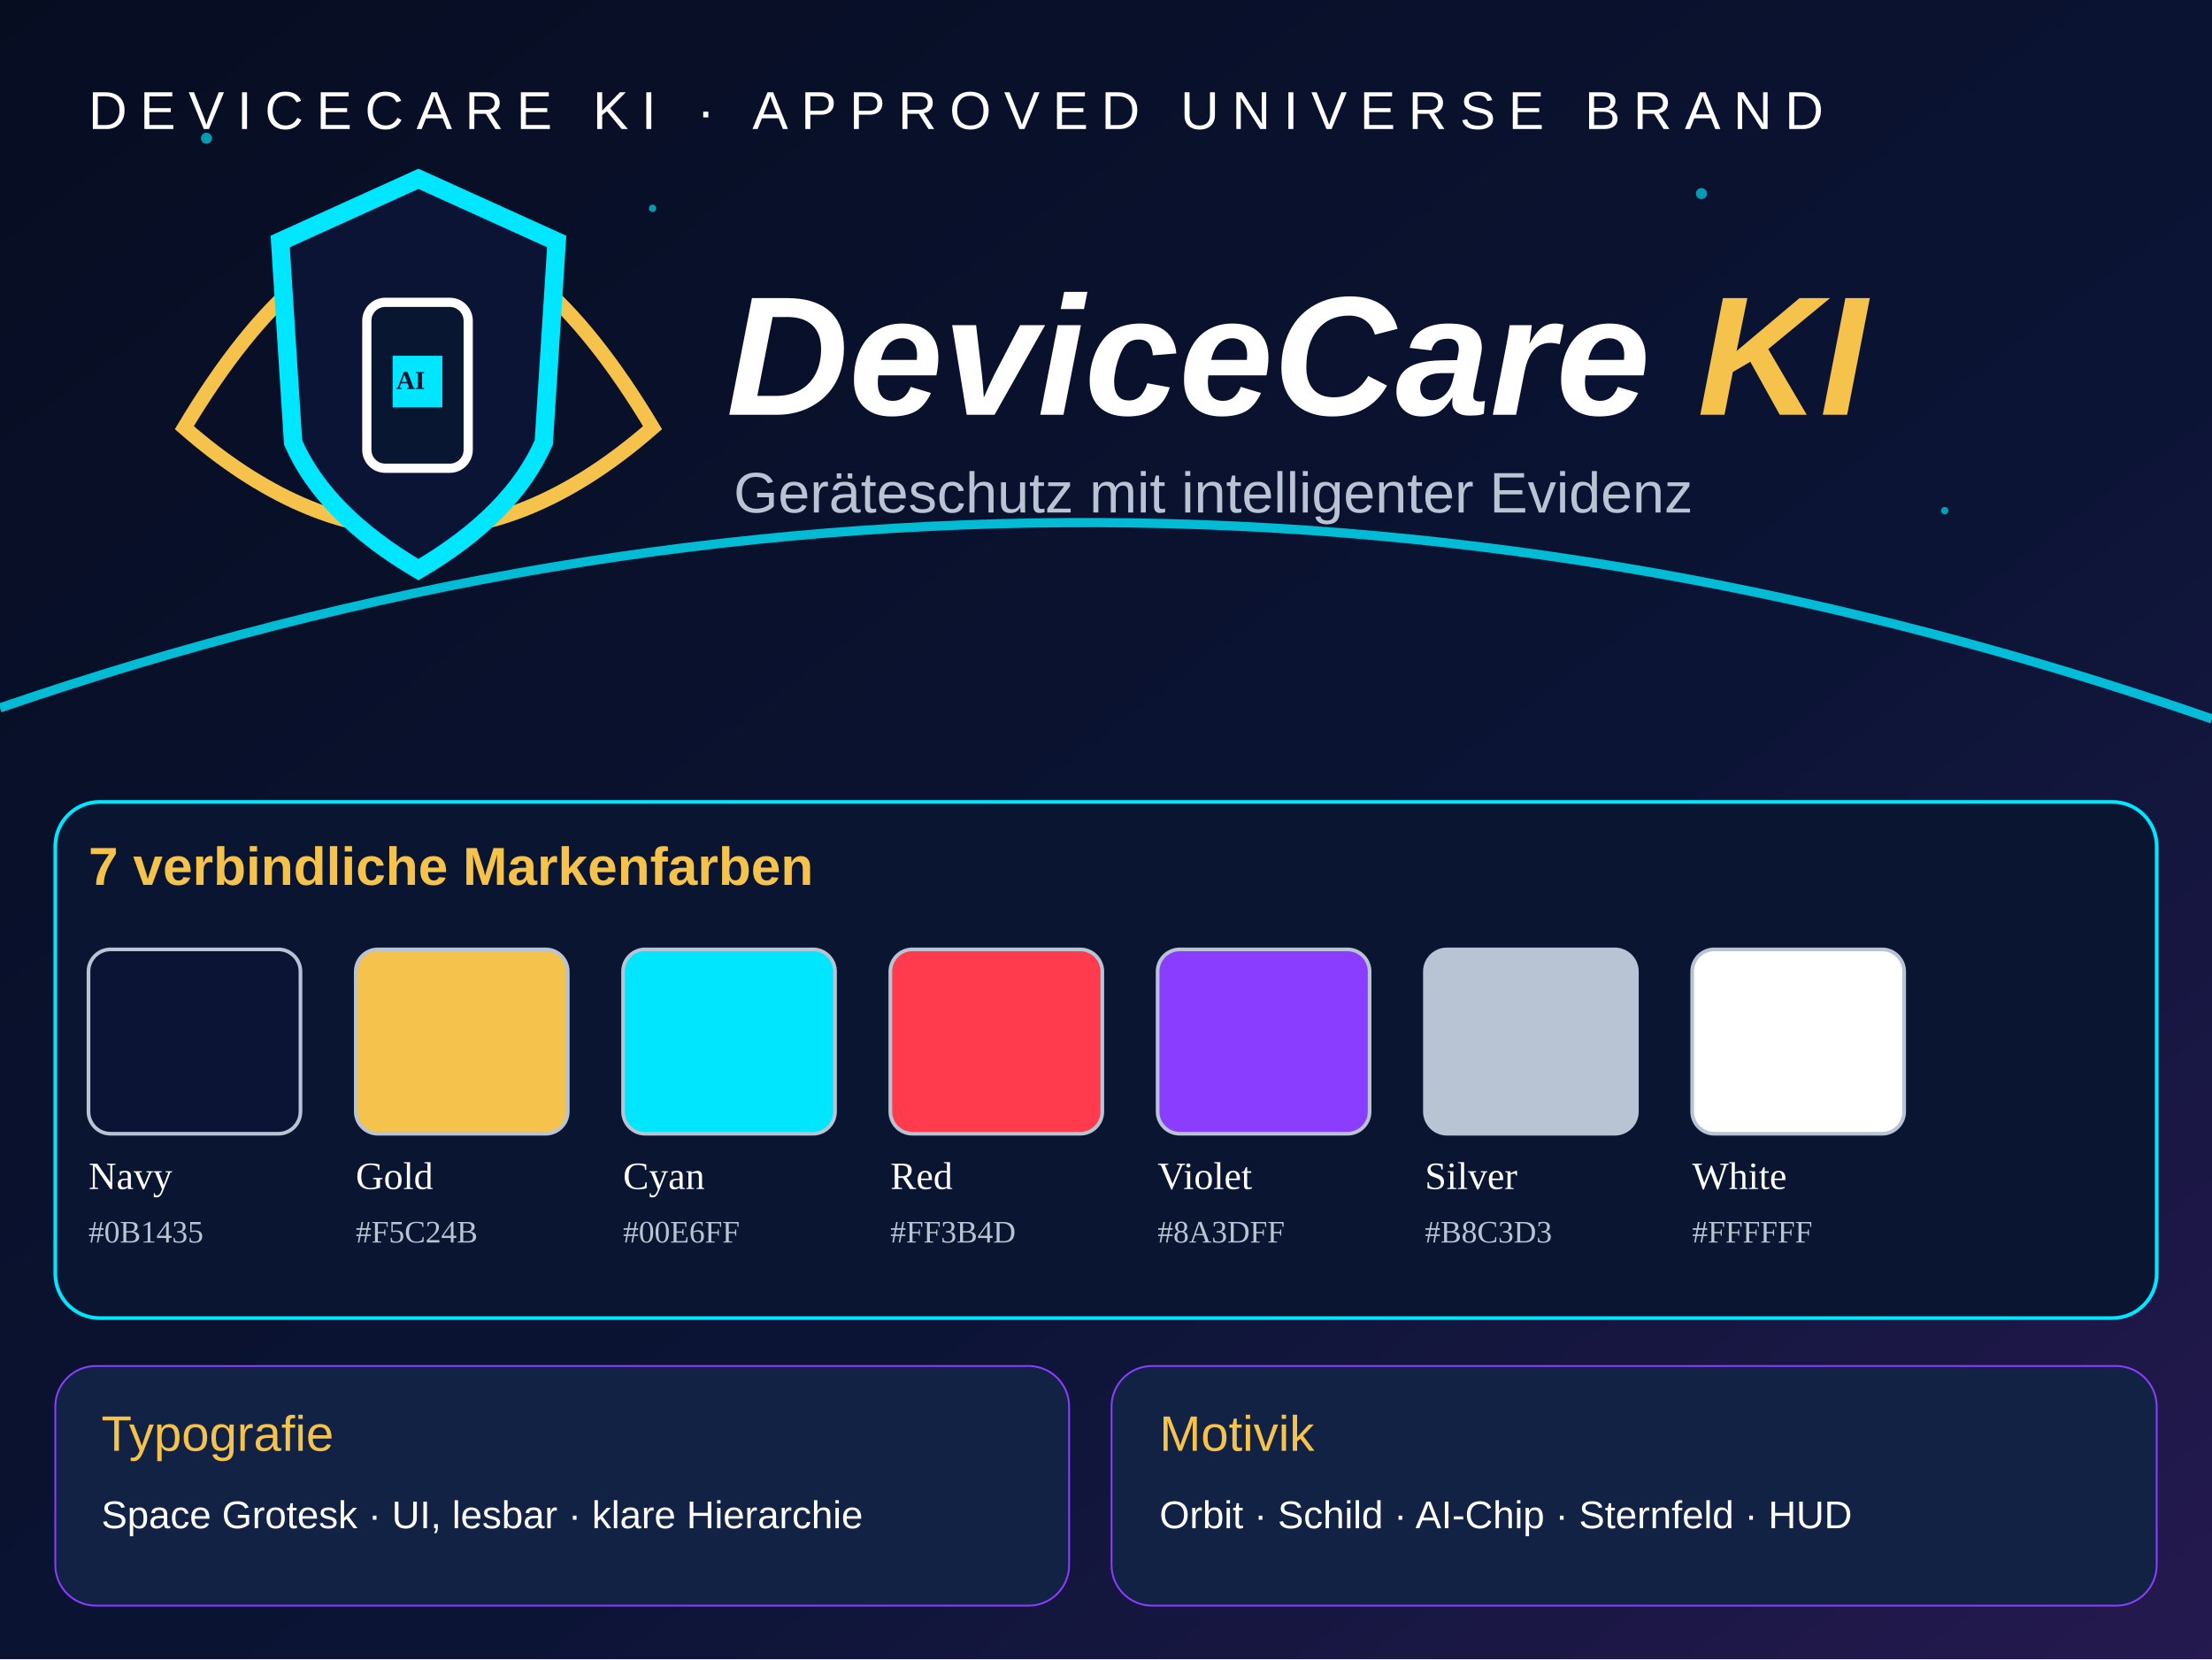
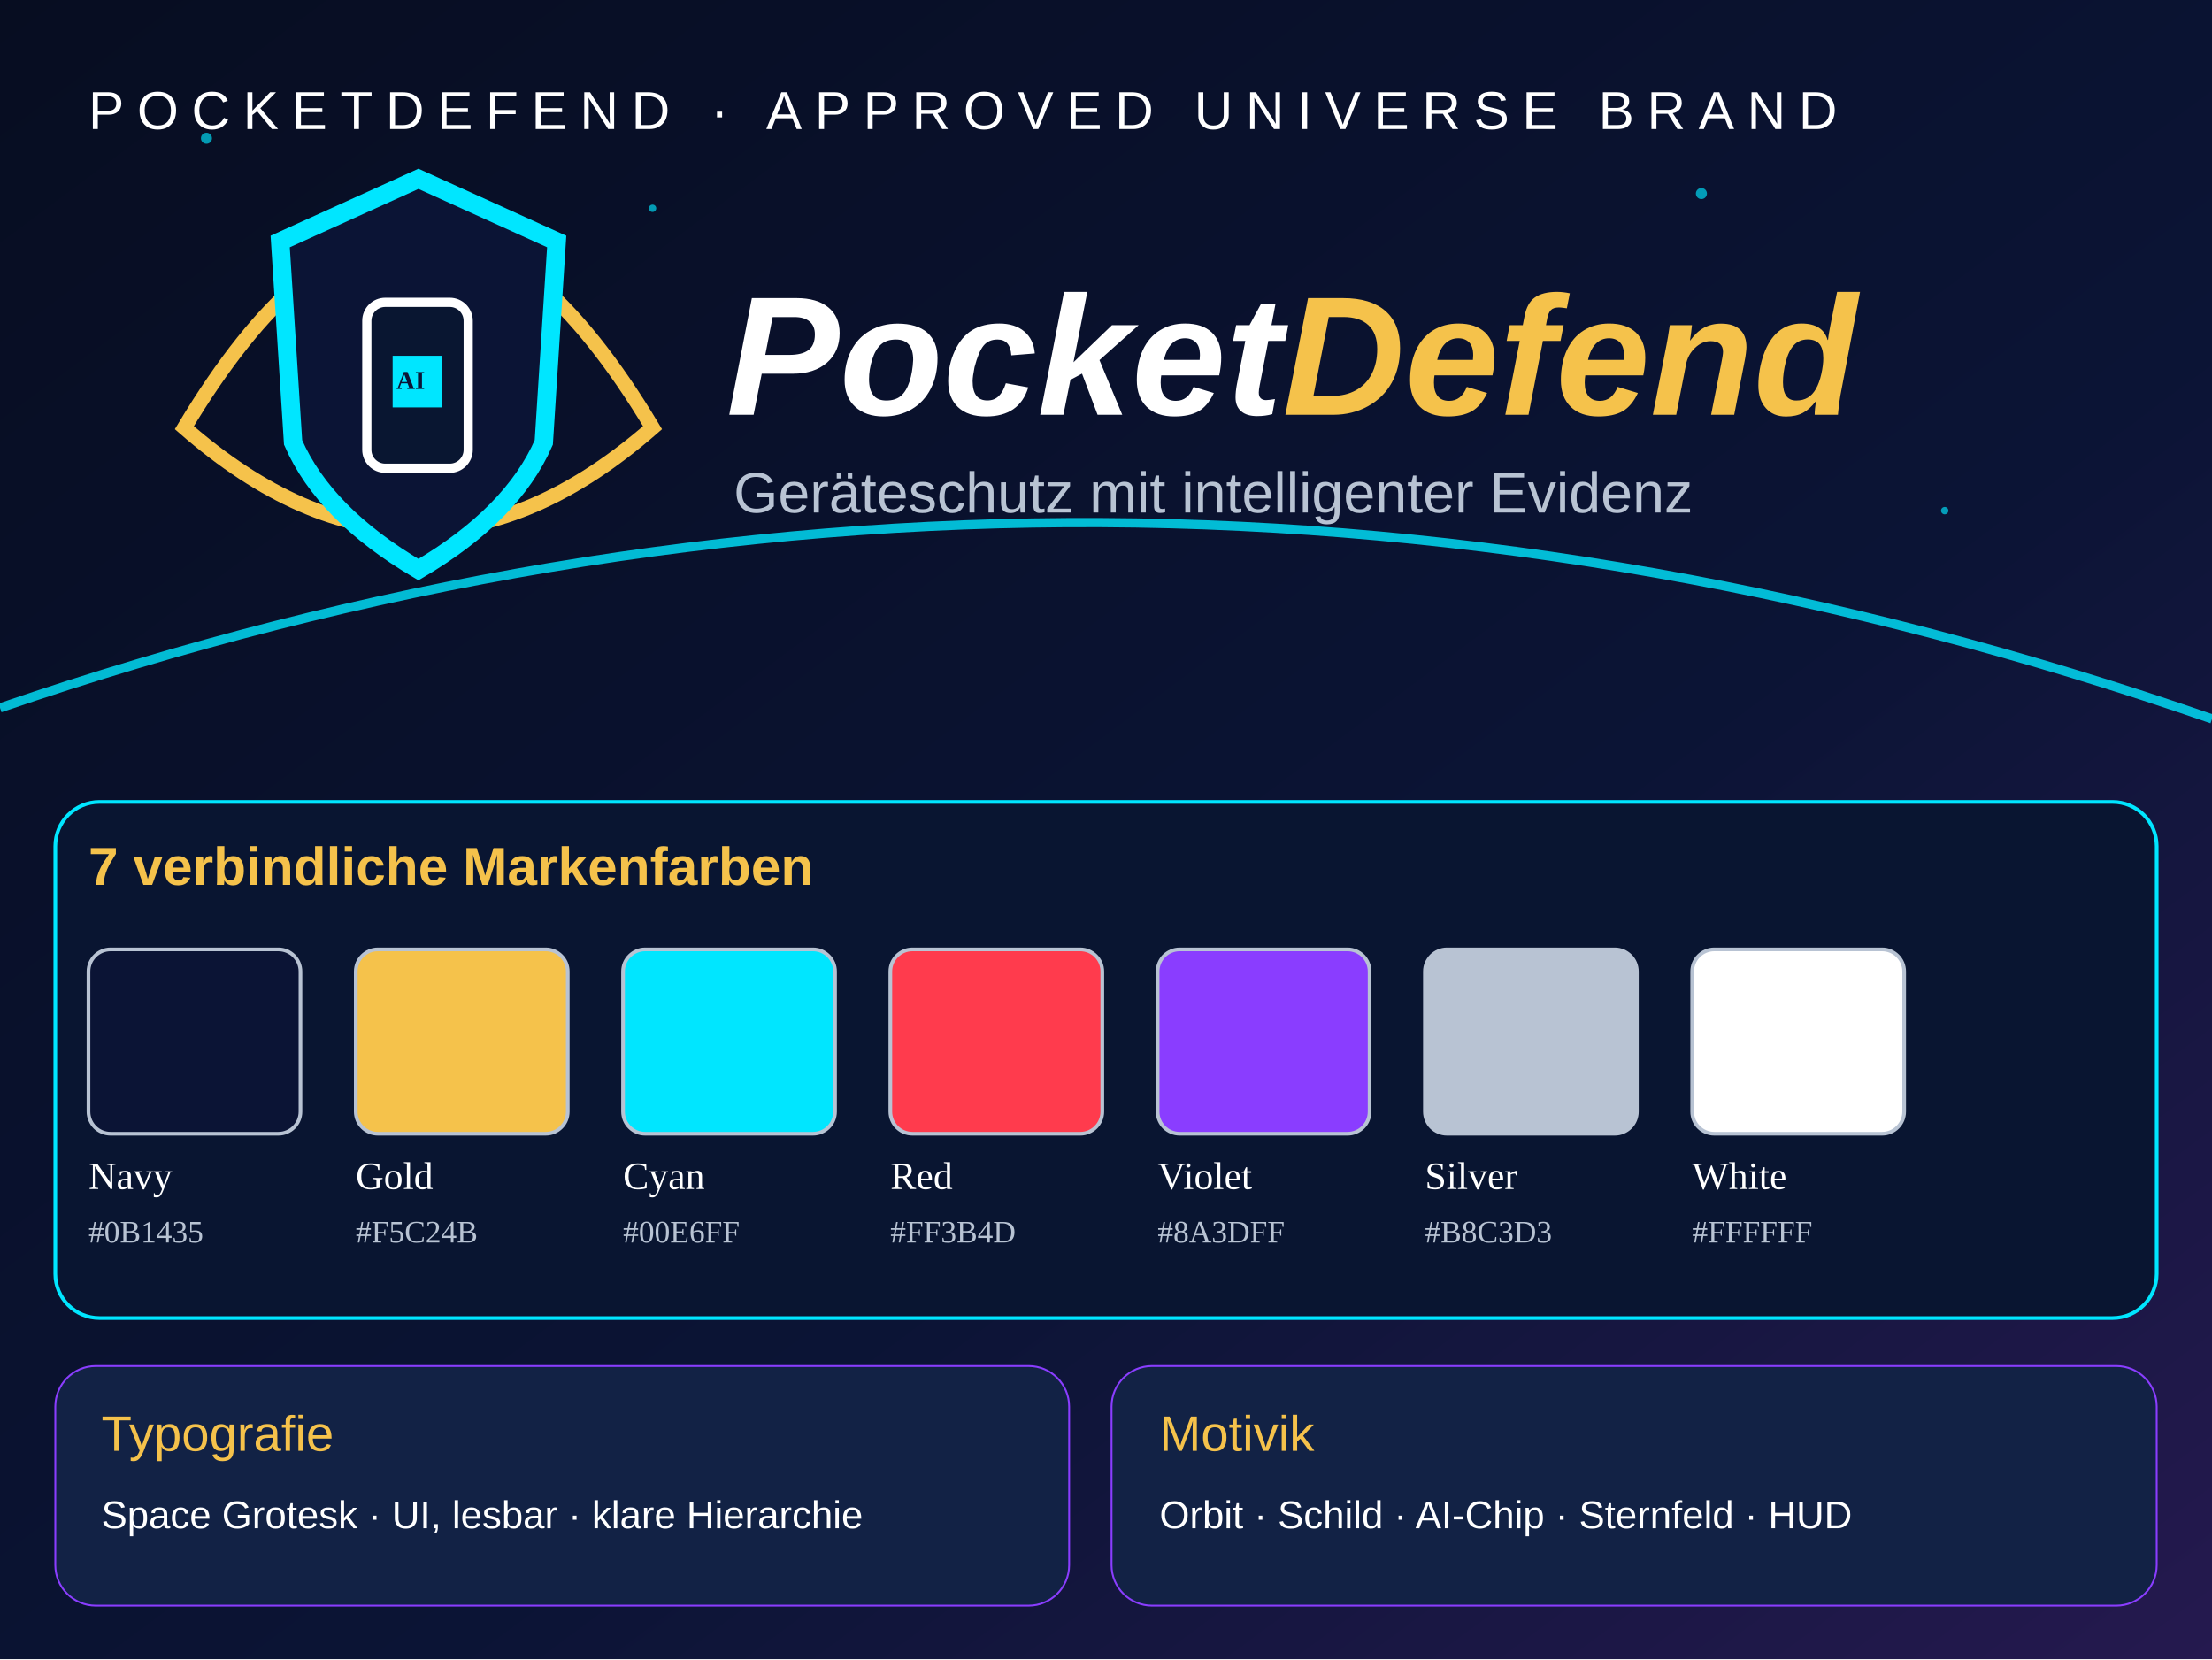
- <svg xmlns="http://www.w3.org/2000/svg" viewBox="0 0 1200 900" role="img" aria-label="DeviceCare KI freigegebene Universe Brand Board v1">
+ <svg xmlns="http://www.w3.org/2000/svg" viewBox="0 0 1200 900" role="img" aria-label="PocketDefend freigegebene Universe Brand Board v1">
  <defs>
    <linearGradient id="space" x2="1" y2="1">
      <stop stop-color="#070D21" />
      <stop offset=".6" stop-color="#0B1435" />
      <stop offset="1" stop-color="#25194F" />
    </linearGradient>
  </defs>
  <rect width="1200" height="900" fill="url(#space)" />
  <g fill="#00E6FF" opacity=".65">
    <circle cx="112" cy="75" r="3" />
    <circle cx="923" cy="105" r="3" />
    <circle cx="1055" cy="277" r="2" />
    <circle cx="354" cy="113" r="2" />
  </g>
  <path d="M0 384 Q595 180 1200 390" stroke="#00E6FF" stroke-width="5" fill="none" opacity=".8" />
-   <text x="48" y="70" fill="#FFFFFF" font-family="Arial" font-size="29" letter-spacing="7">DEVICECARE KI  ·  APPROVED UNIVERSE BRAND</text>
+   <text x="48" y="70" fill="#FFFFFF" font-family="Arial" font-size="29" letter-spacing="7">POCKETDEFEND  ·  APPROVED UNIVERSE BRAND</text>
  <path d="M100 232 Q227 20 354 232 Q227 343 100 232Z" fill="none" stroke="#F5C24B" stroke-width="8" />
  <path d="M227 97 L302 131 L295 240 Q278 279 227 309 Q176 279 159 240 L152 131Z" fill="#0B1435" stroke="#00E6FF" stroke-width="10" />
  <rect x="199" y="164" width="55" height="90" rx="10" fill="#091631" stroke="#FFFFFF" stroke-width="5" />
  <rect x="213" y="193" width="27" height="28" fill="#00E6FF" />
  <text x="215" y="211" font-size="14" font-weight="800" fill="#0B1435">AI</text>
-   <text x="394" y="225" fill="#FFFFFF" font-family="Arial" font-size="92" font-weight="800" font-style="italic">DeviceCare <tspan fill="#F5C24B">KI</tspan>
+   <text x="394" y="225" fill="#FFFFFF" font-family="Arial" font-size="92" font-weight="800" font-style="italic">Pocket<tspan fill="#F5C24B">Defend</tspan>
  </text>
  <text x="398" y="278" fill="#B8C3D3" font-size="31" font-family="Arial">Geräteschutz mit intelligenter Evidenz</text>
  <rect x="30" y="435" width="1140" height="280" rx="24" fill="#091531" stroke="#00E6FF" stroke-width="2" />
  <text x="48" y="480" fill="#F5C24B" font-family="Arial" font-size="29" font-weight="700">7 verbindliche Markenfarben</text>
  <rect x="48" y="515" width="115" height="100" rx="12" fill="#0B1435" stroke="#B8C3D3" stroke-width="2" />
  <text x="48" y="645" fill="#FFFFFF" font-size="21">Navy</text>
  <text x="48" y="674" fill="#B8C3D3" font-size="17">#0B1435</text>
  <rect x="193" y="515" width="115" height="100" rx="12" fill="#F5C24B" stroke="#B8C3D3" stroke-width="2" />
  <text x="193" y="645" fill="#FFFFFF" font-size="21">Gold</text>
  <text x="193" y="674" fill="#B8C3D3" font-size="17">#F5C24B</text>
  <rect x="338" y="515" width="115" height="100" rx="12" fill="#00E6FF" stroke="#B8C3D3" stroke-width="2" />
  <text x="338" y="645" fill="#FFFFFF" font-size="21">Cyan</text>
  <text x="338" y="674" fill="#B8C3D3" font-size="17">#00E6FF</text>
  <rect x="483" y="515" width="115" height="100" rx="12" fill="#FF3B4D" stroke="#B8C3D3" stroke-width="2" />
  <text x="483" y="645" fill="#FFFFFF" font-size="21">Red</text>
  <text x="483" y="674" fill="#B8C3D3" font-size="17">#FF3B4D</text>
  <rect x="628" y="515" width="115" height="100" rx="12" fill="#8A3DFF" stroke="#B8C3D3" stroke-width="2" />
  <text x="628" y="645" fill="#FFFFFF" font-size="21">Violet</text>
  <text x="628" y="674" fill="#B8C3D3" font-size="17">#8A3DFF</text>
  <rect x="773" y="515" width="115" height="100" rx="12" fill="#B8C3D3" stroke="#B8C3D3" stroke-width="2" />
  <text x="773" y="645" fill="#FFFFFF" font-size="21">Silver</text>
  <text x="773" y="674" fill="#B8C3D3" font-size="17">#B8C3D3</text>
  <rect x="918" y="515" width="115" height="100" rx="12" fill="#FFFFFF" stroke="#B8C3D3" stroke-width="2" />
  <text x="918" y="645" fill="#FFFFFF" font-size="21">White</text>
  <text x="918" y="674" fill="#B8C3D3" font-size="17">#FFFFFF</text>
  <rect x="30" y="741" width="550" height="130" rx="22" fill="#122245" stroke="#8A3DFF" />
  <rect x="603" y="741" width="567" height="130" rx="22" fill="#122245" stroke="#8A3DFF" />
  <text x="55" y="787" fill="#F5C24B" font-size="27" font-family="Arial">Typografie</text>
  <text x="55" y="829" fill="#FFFFFF" font-size="21" font-family="Arial">Space Grotesk · UI, lesbar · klare Hierarchie</text>
  <text x="629" y="787" fill="#F5C24B" font-size="27" font-family="Arial">Motivik</text>
  <text x="629" y="829" fill="#FFFFFF" font-size="21" font-family="Arial">Orbit · Schild · AI-Chip · Sternfeld · HUD</text>
</svg>
